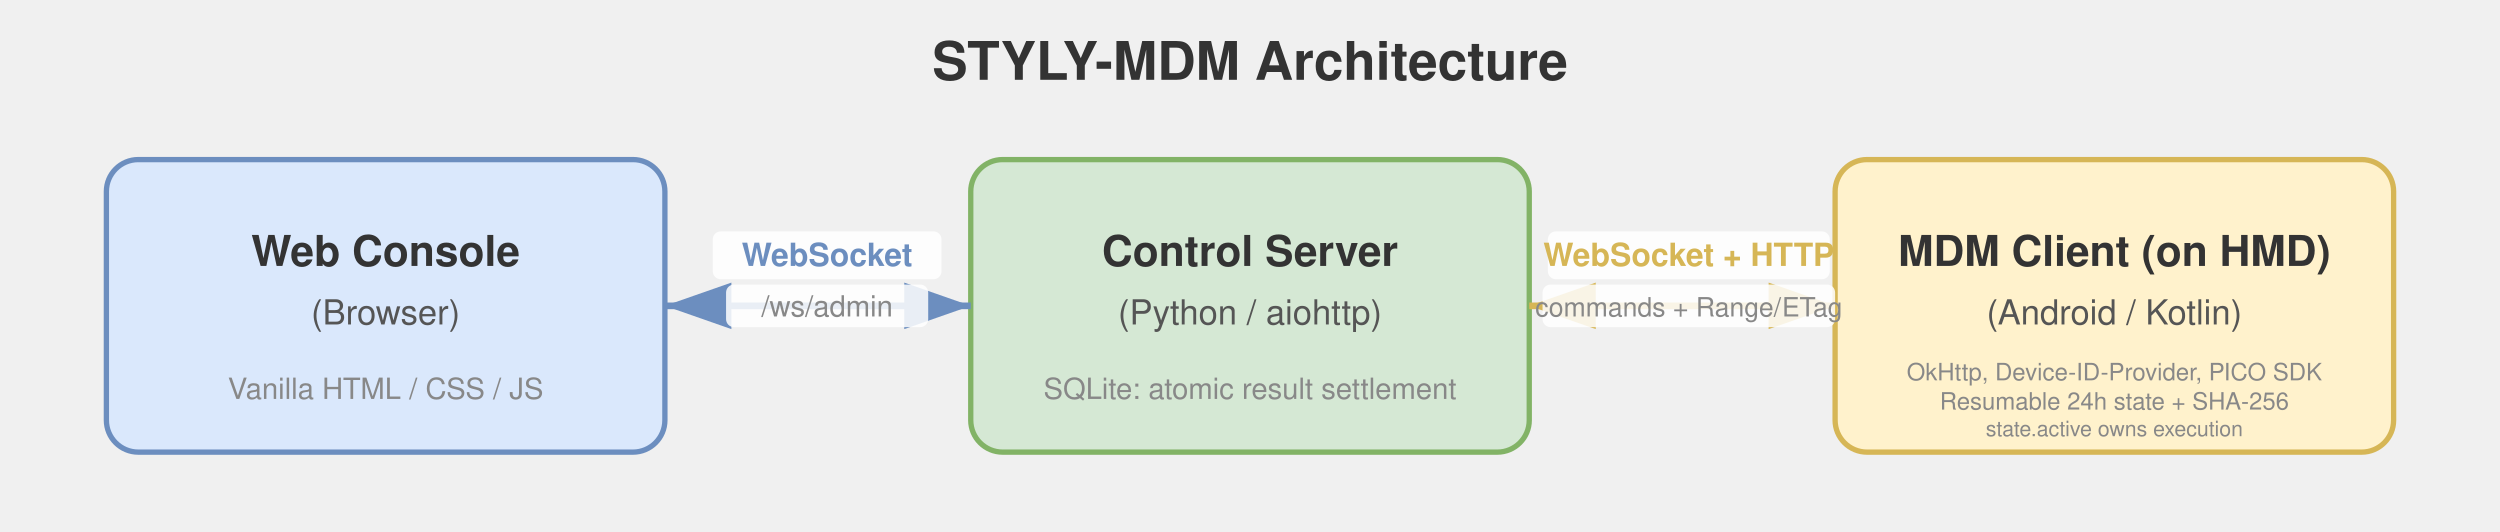
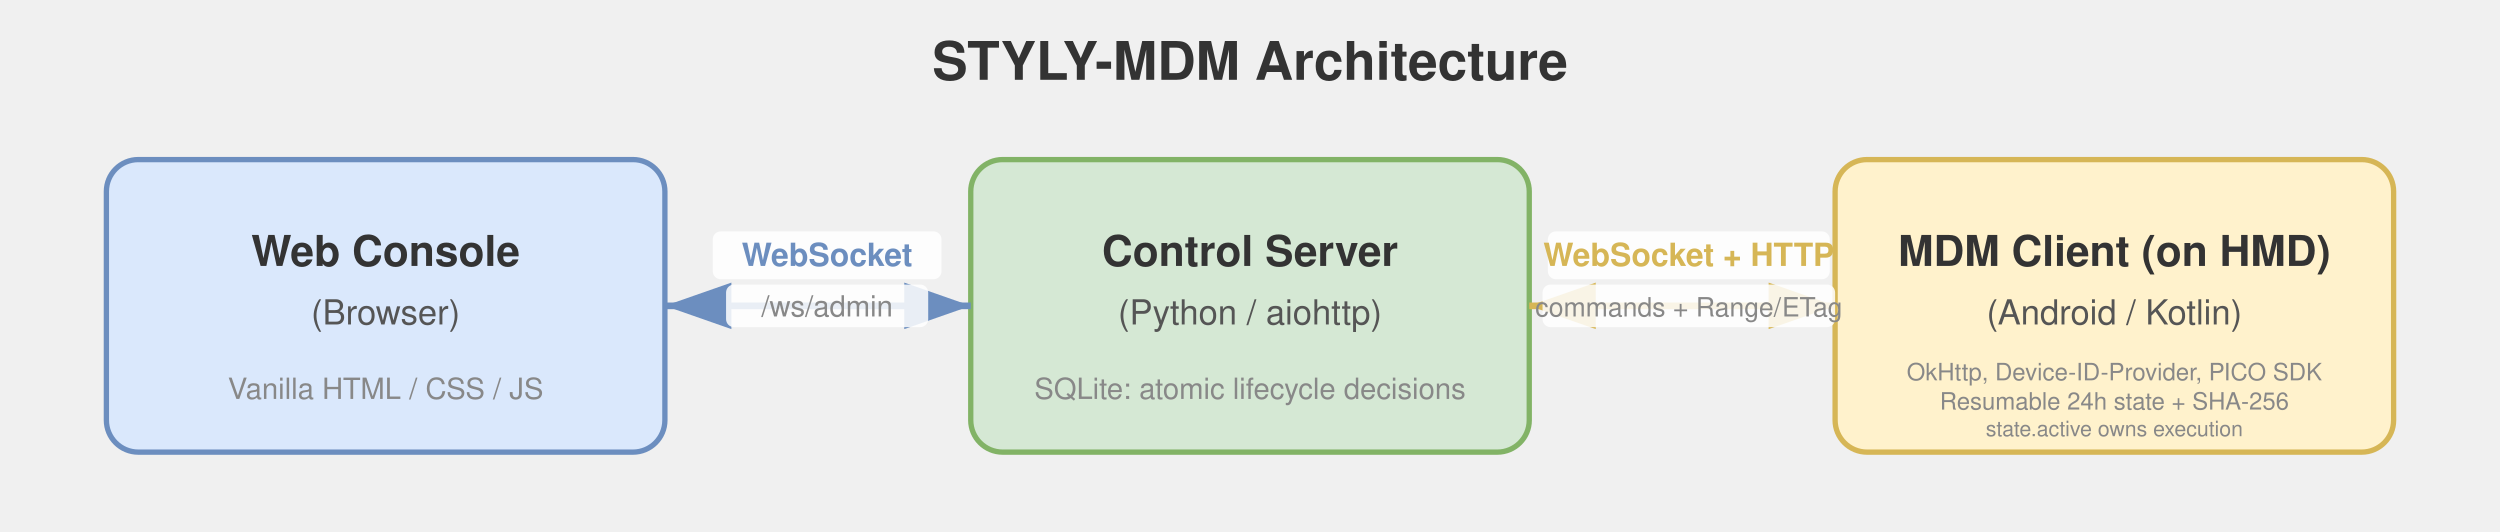
- <svg xmlns="http://www.w3.org/2000/svg" version="1.1" viewBox="0 0 940 200" font-family="Segoe UI, Helvetica, Arial, sans-serif" content="&lt;mxfile host=&quot;Claude&quot;&gt; &lt;diagram id=&quot;arch&quot; name=&quot;Architecture&quot;&gt; &lt;mxGraphModel dx=&quot;1422&quot; dy=&quot;762&quot; grid=&quot;1&quot; gridSize=&quot;10&quot; guides=&quot;1&quot; tooltips=&quot;1&quot; connect=&quot;1&quot; arrows=&quot;1&quot; fold=&quot;1&quot; page=&quot;1&quot; pageScale=&quot;1&quot; pageWidth=&quot;1169&quot; pageHeight=&quot;827&quot; math=&quot;0&quot; shadow=&quot;0&quot;&gt; &lt;root&gt; &lt;mxCell id=&quot;0&quot;/&gt; &lt;mxCell id=&quot;1&quot; parent=&quot;0&quot;/&gt; &lt;mxCell id=&quot;2&quot; value=&quot;&quot; style=&quot;rounded=1;whiteSpace=wrap;html=1;fillColor=#dae8fc;strokeColor=#6c8ebf;arcSize=10;&quot; vertex=&quot;1&quot; parent=&quot;1&quot;&gt;&lt;mxGeometry x=&quot;40&quot; y=&quot;80&quot; width=&quot;200&quot; height=&quot;100&quot; as=&quot;geometry&quot;/&gt;&lt;/mxCell&gt; &lt;mxCell id=&quot;2a&quot; value=&quot;&amp;lt;b&amp;gt;Web Console&amp;lt;/b&amp;gt;&amp;lt;br&amp;gt;(Browser)&quot; style=&quot;text;html=1;align=center;verticalAlign=middle;resizable=0;points=[];autosize=1;&quot; vertex=&quot;1&quot; parent=&quot;1&quot;&gt;&lt;mxGeometry x=&quot;95&quot; y=&quot;105&quot; width=&quot;90&quot; height=&quot;50&quot; as=&quot;geometry&quot;/&gt;&lt;/mxCell&gt; &lt;mxCell id=&quot;2b&quot; value=&quot;Vanilla HTML / CSS / JS&quot; style=&quot;text;html=1;align=center;verticalAlign=middle;fontColor=#666666;fontSize=10;&quot; vertex=&quot;1&quot; parent=&quot;1&quot;&gt;&lt;mxGeometry x=&quot;60&quot; y=&quot;155&quot; width=&quot;160&quot; height=&quot;20&quot; as=&quot;geometry&quot;/&gt;&lt;/mxCell&gt; &lt;mxCell id=&quot;3&quot; value=&quot;&quot; style=&quot;rounded=1;whiteSpace=wrap;html=1;fillColor=#d5e8d4;strokeColor=#82b366;arcSize=10;&quot; vertex=&quot;1&quot; parent=&quot;1&quot;&gt;&lt;mxGeometry x=&quot;360&quot; y=&quot;80&quot; width=&quot;220&quot; height=&quot;100&quot; as=&quot;geometry&quot;/&gt;&lt;/mxCell&gt; &lt;mxCell id=&quot;3a&quot; value=&quot;&amp;lt;b&amp;gt;Control Server&amp;lt;/b&amp;gt;&amp;lt;br&amp;gt;(Python / aiohttp)&quot; style=&quot;text;html=1;align=center;verticalAlign=middle;resizable=0;points=[];autosize=1;&quot; vertex=&quot;1&quot; parent=&quot;1&quot;&gt;&lt;mxGeometry x=&quot;405&quot; y=&quot;105&quot; width=&quot;130&quot; height=&quot;50&quot; as=&quot;geometry&quot;/&gt;&lt;/mxCell&gt; &lt;mxCell id=&quot;3b&quot; value=&quot;SQLite: atomic result settlement&quot; style=&quot;text;html=1;align=center;verticalAlign=middle;fontColor=#666666;fontSize=10;&quot; vertex=&quot;1&quot; parent=&quot;1&quot;&gt;&lt;mxGeometry x=&quot;390&quot; y=&quot;155&quot; width=&quot;160&quot; height=&quot;20&quot; as=&quot;geometry&quot;/&gt;&lt;/mxCell&gt; &lt;mxCell id=&quot;4&quot; value=&quot;&quot; style=&quot;rounded=1;whiteSpace=wrap;html=1;fillColor=#fff2cc;strokeColor=#d6b656;arcSize=10;&quot; vertex=&quot;1&quot; parent=&quot;1&quot;&gt;&lt;mxGeometry x=&quot;700&quot; y=&quot;80&quot; width=&quot;200&quot; height=&quot;100&quot; as=&quot;geometry&quot;/&gt;&lt;/mxCell&gt; &lt;mxCell id=&quot;4a&quot; value=&quot;&amp;lt;b&amp;gt;MDM Client (on HMD)&amp;lt;/b&amp;gt;&amp;lt;br&amp;gt;(Android / Kotlin)&quot; style=&quot;text;html=1;align=center;verticalAlign=middle;resizable=0;points=[];autosize=1;&quot; vertex=&quot;1&quot; parent=&quot;1&quot;&gt;&lt;mxGeometry x=&quot;740&quot; y=&quot;105&quot; width=&quot;120&quot; height=&quot;50&quot; as=&quot;geometry&quot;/&gt;&lt;/mxCell&gt; &lt;mxCell id=&quot;4b&quot; value=&quot;OkHttp, Device-ID-Provider, PICO SDK; resumable 24h SHA-256 state; state.active owns execution&quot; style=&quot;text;html=1;align=center;verticalAlign=middle;fontColor=#666666;fontSize=10;&quot; vertex=&quot;1&quot; parent=&quot;1&quot;&gt;&lt;mxGeometry x=&quot;705&quot; y=&quot;155&quot; width=&quot;190&quot; height=&quot;20&quot; as=&quot;geometry&quot;/&gt;&lt;/mxCell&gt; &lt;mxCell id=&quot;5&quot; style=&quot;edgeStyle=orthogonalEdgeStyle;rounded=0;orthogonalLoop=1;jettySize=auto;containsPoints=1;endArrow=block;endFill=1;startArrow=block;startFill=1;strokeWidth=2;strokeColor=#6c8ebf;&quot; edge=&quot;1&quot; parent=&quot;1&quot; source=&quot;2&quot; target=&quot;3&quot;&gt;&lt;mxGeometry relative=&quot;1&quot; as=&quot;geometry&quot;/&gt;&lt;/mxCell&gt; &lt;mxCell id=&quot;5a&quot; value=&quot;WebSocket&amp;lt;br&amp;gt;&amp;lt;font style=&amp;quot;font-size:10px&amp;quot;&amp;gt;/ws/admin&amp;lt;/font&amp;gt;&quot; style=&quot;edgeLabel;html=1;align=center;verticalAlign=middle;resizable=0;points=[];&quot; vertex=&quot;1&quot; connectable=&quot;0&quot; parent=&quot;5&quot;&gt;&lt;mxGeometry x=&quot;-0.1&quot; relative=&quot;1&quot; as=&quot;geometry&quot;&gt;&lt;mxPoint as=&quot;offset&quot;/&gt;&lt;/mxGeometry&gt;&lt;/mxCell&gt; &lt;mxCell id=&quot;6&quot; style=&quot;edgeStyle=orthogonalEdgeStyle;rounded=0;orthogonalLoop=1;jettySize=auto;containsPoints=1;endArrow=block;endFill=1;startArrow=block;startFill=1;strokeWidth=2;strokeColor=#d6b656;&quot; edge=&quot;1&quot; parent=&quot;1&quot; source=&quot;3&quot; target=&quot;4&quot;&gt;&lt;mxGeometry relative=&quot;1&quot; as=&quot;geometry&quot;/&gt;&lt;/mxCell&gt; &lt;mxCell id=&quot;6a&quot; value=&quot;WebSocket + HTTP&amp;lt;br&amp;gt;&amp;lt;font style=&amp;quot;font-size:10px&amp;quot;&amp;gt;commands + Range/ETag&amp;lt;/font&amp;gt;&quot; style=&quot;edgeLabel;html=1;align=center;verticalAlign=middle;resizable=0;points=[];&quot; vertex=&quot;1&quot; connectable=&quot;0&quot; parent=&quot;6&quot;&gt;&lt;mxGeometry x=&quot;-0.1&quot; relative=&quot;1&quot; as=&quot;geometry&quot;&gt;&lt;mxPoint as=&quot;offset&quot;/&gt;&lt;/mxGeometry&gt;&lt;/mxCell&gt; &lt;mxCell id=&quot;7&quot; value=&quot;&amp;lt;font style=&amp;quot;font-size:16px&amp;quot;&amp;gt;&amp;lt;b&amp;gt;STYLY-MDM Architecture&amp;lt;/b&amp;gt;&amp;lt;/font&amp;gt;&quot; style=&quot;text;html=1;align=center;verticalAlign=middle;resizable=0;points=[];autosize=1;&quot; vertex=&quot;1&quot; parent=&quot;1&quot;&gt;&lt;mxGeometry x=&quot;350&quot; y=&quot;20&quot; width=&quot;240&quot; height=&quot;40&quot; as=&quot;geometry&quot;/&gt;&lt;/mxCell&gt; &lt;/root&gt; &lt;/mxGraphModel&gt; &lt;/diagram&gt; &lt;/mxfile&gt;">
+ <svg xmlns="http://www.w3.org/2000/svg" version="1.1" viewBox="0 0 940 200" font-family="Segoe UI, Helvetica, Arial, sans-serif" content="&lt;mxfile host=&quot;Claude&quot;&gt; &lt;diagram id=&quot;arch&quot; name=&quot;Architecture&quot;&gt; &lt;mxGraphModel dx=&quot;1422&quot; dy=&quot;762&quot; grid=&quot;1&quot; gridSize=&quot;10&quot; guides=&quot;1&quot; tooltips=&quot;1&quot; connect=&quot;1&quot; arrows=&quot;1&quot; fold=&quot;1&quot; page=&quot;1&quot; pageScale=&quot;1&quot; pageWidth=&quot;1169&quot; pageHeight=&quot;827&quot; math=&quot;0&quot; shadow=&quot;0&quot;&gt; &lt;root&gt; &lt;mxCell id=&quot;0&quot;/&gt; &lt;mxCell id=&quot;1&quot; parent=&quot;0&quot;/&gt; &lt;mxCell id=&quot;2&quot; value=&quot;&quot; style=&quot;rounded=1;whiteSpace=wrap;html=1;fillColor=#dae8fc;strokeColor=#6c8ebf;arcSize=10;&quot; vertex=&quot;1&quot; parent=&quot;1&quot;&gt;&lt;mxGeometry x=&quot;40&quot; y=&quot;80&quot; width=&quot;200&quot; height=&quot;100&quot; as=&quot;geometry&quot;/&gt;&lt;/mxCell&gt; &lt;mxCell id=&quot;2a&quot; value=&quot;&amp;lt;b&amp;gt;Web Console&amp;lt;/b&amp;gt;&amp;lt;br&amp;gt;(Browser)&quot; style=&quot;text;html=1;align=center;verticalAlign=middle;resizable=0;points=[];autosize=1;&quot; vertex=&quot;1&quot; parent=&quot;1&quot;&gt;&lt;mxGeometry x=&quot;95&quot; y=&quot;105&quot; width=&quot;90&quot; height=&quot;50&quot; as=&quot;geometry&quot;/&gt;&lt;/mxCell&gt; &lt;mxCell id=&quot;2b&quot; value=&quot;Vanilla HTML / CSS / JS&quot; style=&quot;text;html=1;align=center;verticalAlign=middle;fontColor=#666666;fontSize=10;&quot; vertex=&quot;1&quot; parent=&quot;1&quot;&gt;&lt;mxGeometry x=&quot;60&quot; y=&quot;155&quot; width=&quot;160&quot; height=&quot;20&quot; as=&quot;geometry&quot;/&gt;&lt;/mxCell&gt; &lt;mxCell id=&quot;3&quot; value=&quot;&quot; style=&quot;rounded=1;whiteSpace=wrap;html=1;fillColor=#d5e8d4;strokeColor=#82b366;arcSize=10;&quot; vertex=&quot;1&quot; parent=&quot;1&quot;&gt;&lt;mxGeometry x=&quot;360&quot; y=&quot;80&quot; width=&quot;220&quot; height=&quot;100&quot; as=&quot;geometry&quot;/&gt;&lt;/mxCell&gt; &lt;mxCell id=&quot;3a&quot; value=&quot;&amp;lt;b&amp;gt;Control Server&amp;lt;/b&amp;gt;&amp;lt;br&amp;gt;(Python / aiohttp)&quot; style=&quot;text;html=1;align=center;verticalAlign=middle;resizable=0;points=[];autosize=1;&quot; vertex=&quot;1&quot; parent=&quot;1&quot;&gt;&lt;mxGeometry x=&quot;405&quot; y=&quot;105&quot; width=&quot;130&quot; height=&quot;50&quot; as=&quot;geometry&quot;/&gt;&lt;/mxCell&gt; &lt;mxCell id=&quot;3b&quot; value=&quot;SQLite: atomic lifecycle decisions&quot; style=&quot;text;html=1;align=center;verticalAlign=middle;fontColor=#666666;fontSize=10;&quot; vertex=&quot;1&quot; parent=&quot;1&quot;&gt;&lt;mxGeometry x=&quot;390&quot; y=&quot;155&quot; width=&quot;160&quot; height=&quot;20&quot; as=&quot;geometry&quot;/&gt;&lt;/mxCell&gt; &lt;mxCell id=&quot;4&quot; value=&quot;&quot; style=&quot;rounded=1;whiteSpace=wrap;html=1;fillColor=#fff2cc;strokeColor=#d6b656;arcSize=10;&quot; vertex=&quot;1&quot; parent=&quot;1&quot;&gt;&lt;mxGeometry x=&quot;700&quot; y=&quot;80&quot; width=&quot;200&quot; height=&quot;100&quot; as=&quot;geometry&quot;/&gt;&lt;/mxCell&gt; &lt;mxCell id=&quot;4a&quot; value=&quot;&amp;lt;b&amp;gt;MDM Client (on HMD)&amp;lt;/b&amp;gt;&amp;lt;br&amp;gt;(Android / Kotlin)&quot; style=&quot;text;html=1;align=center;verticalAlign=middle;resizable=0;points=[];autosize=1;&quot; vertex=&quot;1&quot; parent=&quot;1&quot;&gt;&lt;mxGeometry x=&quot;740&quot; y=&quot;105&quot; width=&quot;120&quot; height=&quot;50&quot; as=&quot;geometry&quot;/&gt;&lt;/mxCell&gt; &lt;mxCell id=&quot;4b&quot; value=&quot;OkHttp, PICO SDK; resumable SHA-256; single owner + durable apply gate&quot; style=&quot;text;html=1;align=center;verticalAlign=middle;fontColor=#666666;fontSize=10;&quot; vertex=&quot;1&quot; parent=&quot;1&quot;&gt;&lt;mxGeometry x=&quot;705&quot; y=&quot;155&quot; width=&quot;190&quot; height=&quot;20&quot; as=&quot;geometry&quot;/&gt;&lt;/mxCell&gt; &lt;mxCell id=&quot;5&quot; style=&quot;edgeStyle=orthogonalEdgeStyle;rounded=0;orthogonalLoop=1;jettySize=auto;containsPoints=1;endArrow=block;endFill=1;startArrow=block;startFill=1;strokeWidth=2;strokeColor=#6c8ebf;&quot; edge=&quot;1&quot; parent=&quot;1&quot; source=&quot;2&quot; target=&quot;3&quot;&gt;&lt;mxGeometry relative=&quot;1&quot; as=&quot;geometry&quot;/&gt;&lt;/mxCell&gt; &lt;mxCell id=&quot;5a&quot; value=&quot;WebSocket&amp;lt;br&amp;gt;&amp;lt;font style=&amp;quot;font-size:10px&amp;quot;&amp;gt;/ws/admin&amp;lt;/font&amp;gt;&quot; style=&quot;edgeLabel;html=1;align=center;verticalAlign=middle;resizable=0;points=[];&quot; vertex=&quot;1&quot; connectable=&quot;0&quot; parent=&quot;5&quot;&gt;&lt;mxGeometry x=&quot;-0.1&quot; relative=&quot;1&quot; as=&quot;geometry&quot;&gt;&lt;mxPoint as=&quot;offset&quot;/&gt;&lt;/mxGeometry&gt;&lt;/mxCell&gt; &lt;mxCell id=&quot;6&quot; style=&quot;edgeStyle=orthogonalEdgeStyle;rounded=0;orthogonalLoop=1;jettySize=auto;containsPoints=1;endArrow=block;endFill=1;startArrow=block;startFill=1;strokeWidth=2;strokeColor=#d6b656;&quot; edge=&quot;1&quot; parent=&quot;1&quot; source=&quot;3&quot; target=&quot;4&quot;&gt;&lt;mxGeometry relative=&quot;1&quot; as=&quot;geometry&quot;/&gt;&lt;/mxCell&gt; &lt;mxCell id=&quot;6a&quot; value=&quot;WebSocket + HTTP&amp;lt;br&amp;gt;&amp;lt;font style=&amp;quot;font-size:10px&amp;quot;&amp;gt;commands + Range/ETag&amp;lt;/font&amp;gt;&quot; style=&quot;edgeLabel;html=1;align=center;verticalAlign=middle;resizable=0;points=[];&quot; vertex=&quot;1&quot; connectable=&quot;0&quot; parent=&quot;6&quot;&gt;&lt;mxGeometry x=&quot;-0.1&quot; relative=&quot;1&quot; as=&quot;geometry&quot;&gt;&lt;mxPoint as=&quot;offset&quot;/&gt;&lt;/mxGeometry&gt;&lt;/mxCell&gt; &lt;mxCell id=&quot;7&quot; value=&quot;&amp;lt;font style=&amp;quot;font-size:16px&amp;quot;&amp;gt;&amp;lt;b&amp;gt;STYLY-MDM Architecture&amp;lt;/b&amp;gt;&amp;lt;/font&amp;gt;&quot; style=&quot;text;html=1;align=center;verticalAlign=middle;resizable=0;points=[];autosize=1;&quot; vertex=&quot;1&quot; parent=&quot;1&quot;&gt;&lt;mxGeometry x=&quot;350&quot; y=&quot;20&quot; width=&quot;240&quot; height=&quot;40&quot; as=&quot;geometry&quot;/&gt;&lt;/mxCell&gt; &lt;/root&gt; &lt;/mxGraphModel&gt; &lt;/diagram&gt; &lt;/mxfile&gt;">
  <text x="470" y="30" text-anchor="middle" font-size="20" font-weight="bold" fill="#333">STYLY-MDM Architecture</text>
  <rect x="40" y="60" width="210" height="110" rx="12" ry="12" fill="#dae8fc" stroke="#6c8ebf" stroke-width="2" />
  <text x="145" y="100" text-anchor="middle" font-size="16" font-weight="bold" fill="#333">Web Console</text>
  <text x="145" y="122" text-anchor="middle" font-size="13" fill="#555">(Browser)</text>
  <text x="145" y="150" text-anchor="middle" font-size="11" fill="#888">Vanilla HTML / CSS / JS</text>
  <rect x="365" y="60" width="210" height="110" rx="12" ry="12" fill="#d5e8d4" stroke="#82b366" stroke-width="2" />
  <text x="470" y="100" text-anchor="middle" font-size="16" font-weight="bold" fill="#333">Control Server</text>
  <text x="470" y="122" text-anchor="middle" font-size="13" fill="#555">(Python / aiohttp)</text>
-   <text x="470" y="150" text-anchor="middle" font-size="11" fill="#888">SQLite: atomic result settlement</text>
+   <text x="470" y="150" text-anchor="middle" font-size="11" fill="#888">SQLite: atomic lifecycle decisions</text>
  <rect x="690" y="60" width="210" height="110" rx="12" ry="12" fill="#fff2cc" stroke="#d6b656" stroke-width="2" />
  <text x="795" y="100" text-anchor="middle" font-size="16" font-weight="bold" fill="#333">MDM Client (on HMD)</text>
  <text x="795" y="122" text-anchor="middle" font-size="13" fill="#555">(Android / Kotlin)</text>
  <text x="795" y="143" text-anchor="middle" font-size="9" fill="#888">OkHttp, Device-ID-Provider, PICO SDK</text>
  <text x="795" y="154" text-anchor="middle" font-size="9" fill="#888">Resumable 24h state + SHA-256</text>
  <text x="795" y="164" text-anchor="middle" font-size="8" fill="#888">state.active owns execution</text>
  <defs>
    <marker id="arrowRight" markerWidth="10" markerHeight="7" refX="10" refY="3.5" orient="auto">
      <polygon points="0 0, 10 3.5, 0 7" fill="#6c8ebf" />
    </marker>
    <marker id="arrowLeft" markerWidth="10" markerHeight="7" refX="0" refY="3.5" orient="auto">
      <polygon points="10 0, 0 3.5, 10 7" fill="#6c8ebf" />
    </marker>
    <marker id="arrowRight2" markerWidth="10" markerHeight="7" refX="10" refY="3.5" orient="auto">
      <polygon points="0 0, 10 3.5, 0 7" fill="#d6b656" />
    </marker>
    <marker id="arrowLeft2" markerWidth="10" markerHeight="7" refX="0" refY="3.5" orient="auto">
      <polygon points="10 0, 0 3.5, 10 7" fill="#d6b656" />
    </marker>
  </defs>
  <line x1="250" y1="115" x2="365" y2="115" stroke="#6c8ebf" stroke-width="2.5" marker-start="url(#arrowLeft)" marker-end="url(#arrowRight)" />
  <rect x="268" y="87" width="86" height="18" rx="3" fill="white" fill-opacity="0.85" />
  <text x="311" y="100" text-anchor="middle" font-size="12" font-weight="bold" fill="#6c8ebf">WebSocket</text>
  <rect x="273" y="107" width="76" height="16" rx="3" fill="white" fill-opacity="0.85" />
  <text x="311" y="119" text-anchor="middle" font-size="11" fill="#888">/ws/admin</text>
  <line x1="575" y1="115" x2="690" y2="115" stroke="#d6b656" stroke-width="2.5" marker-start="url(#arrowLeft2)" marker-end="url(#arrowRight2)" />
  <rect x="582" y="87" width="106" height="18" rx="3" fill="white" fill-opacity="0.85" />
  <text x="635" y="100" text-anchor="middle" font-size="12" font-weight="bold" fill="#d6b656">WebSocket + HTTP</text>
  <rect x="580" y="107" width="110" height="16" rx="3" fill="white" fill-opacity="0.85" />
  <text x="635" y="119" text-anchor="middle" font-size="10" fill="#888">commands + Range/ETag</text>
</svg>
